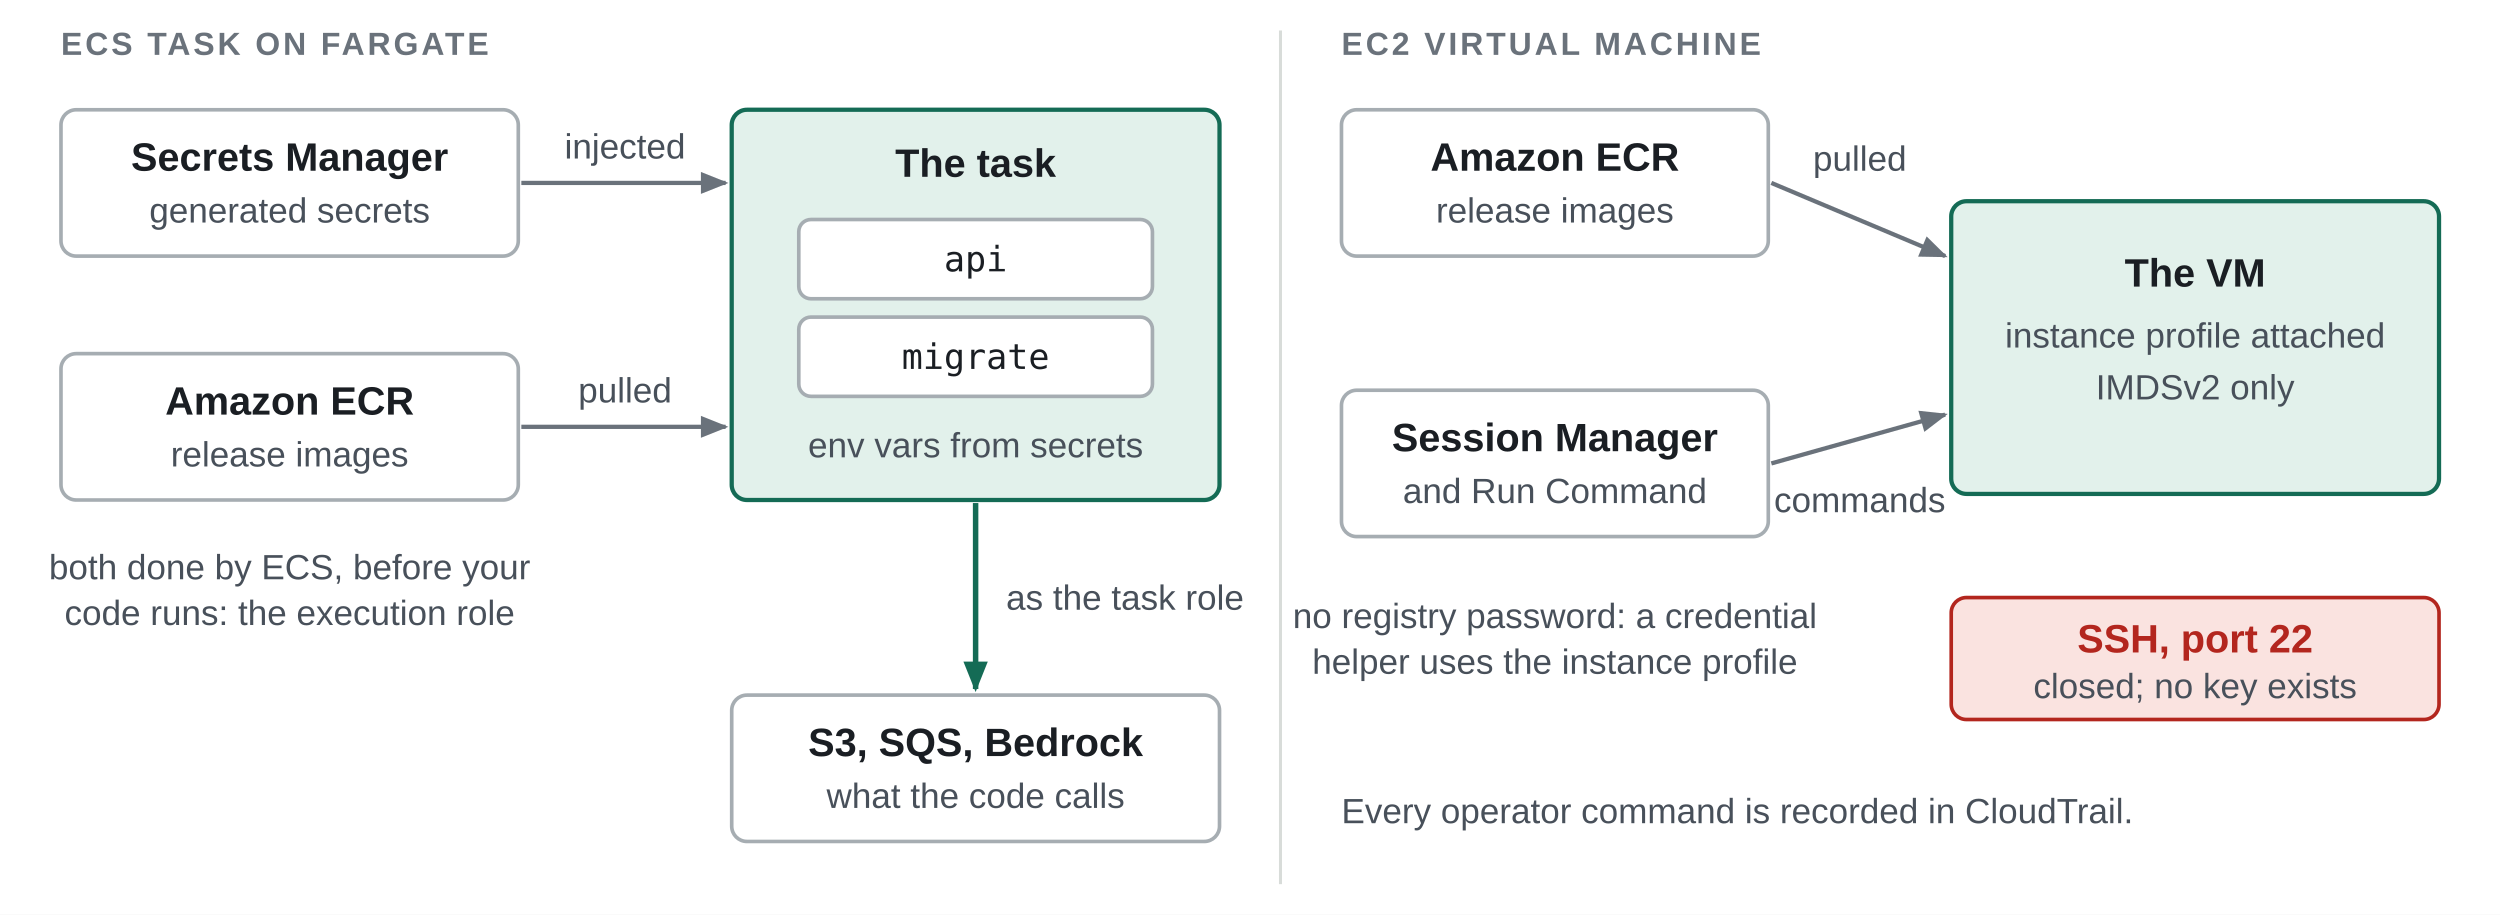
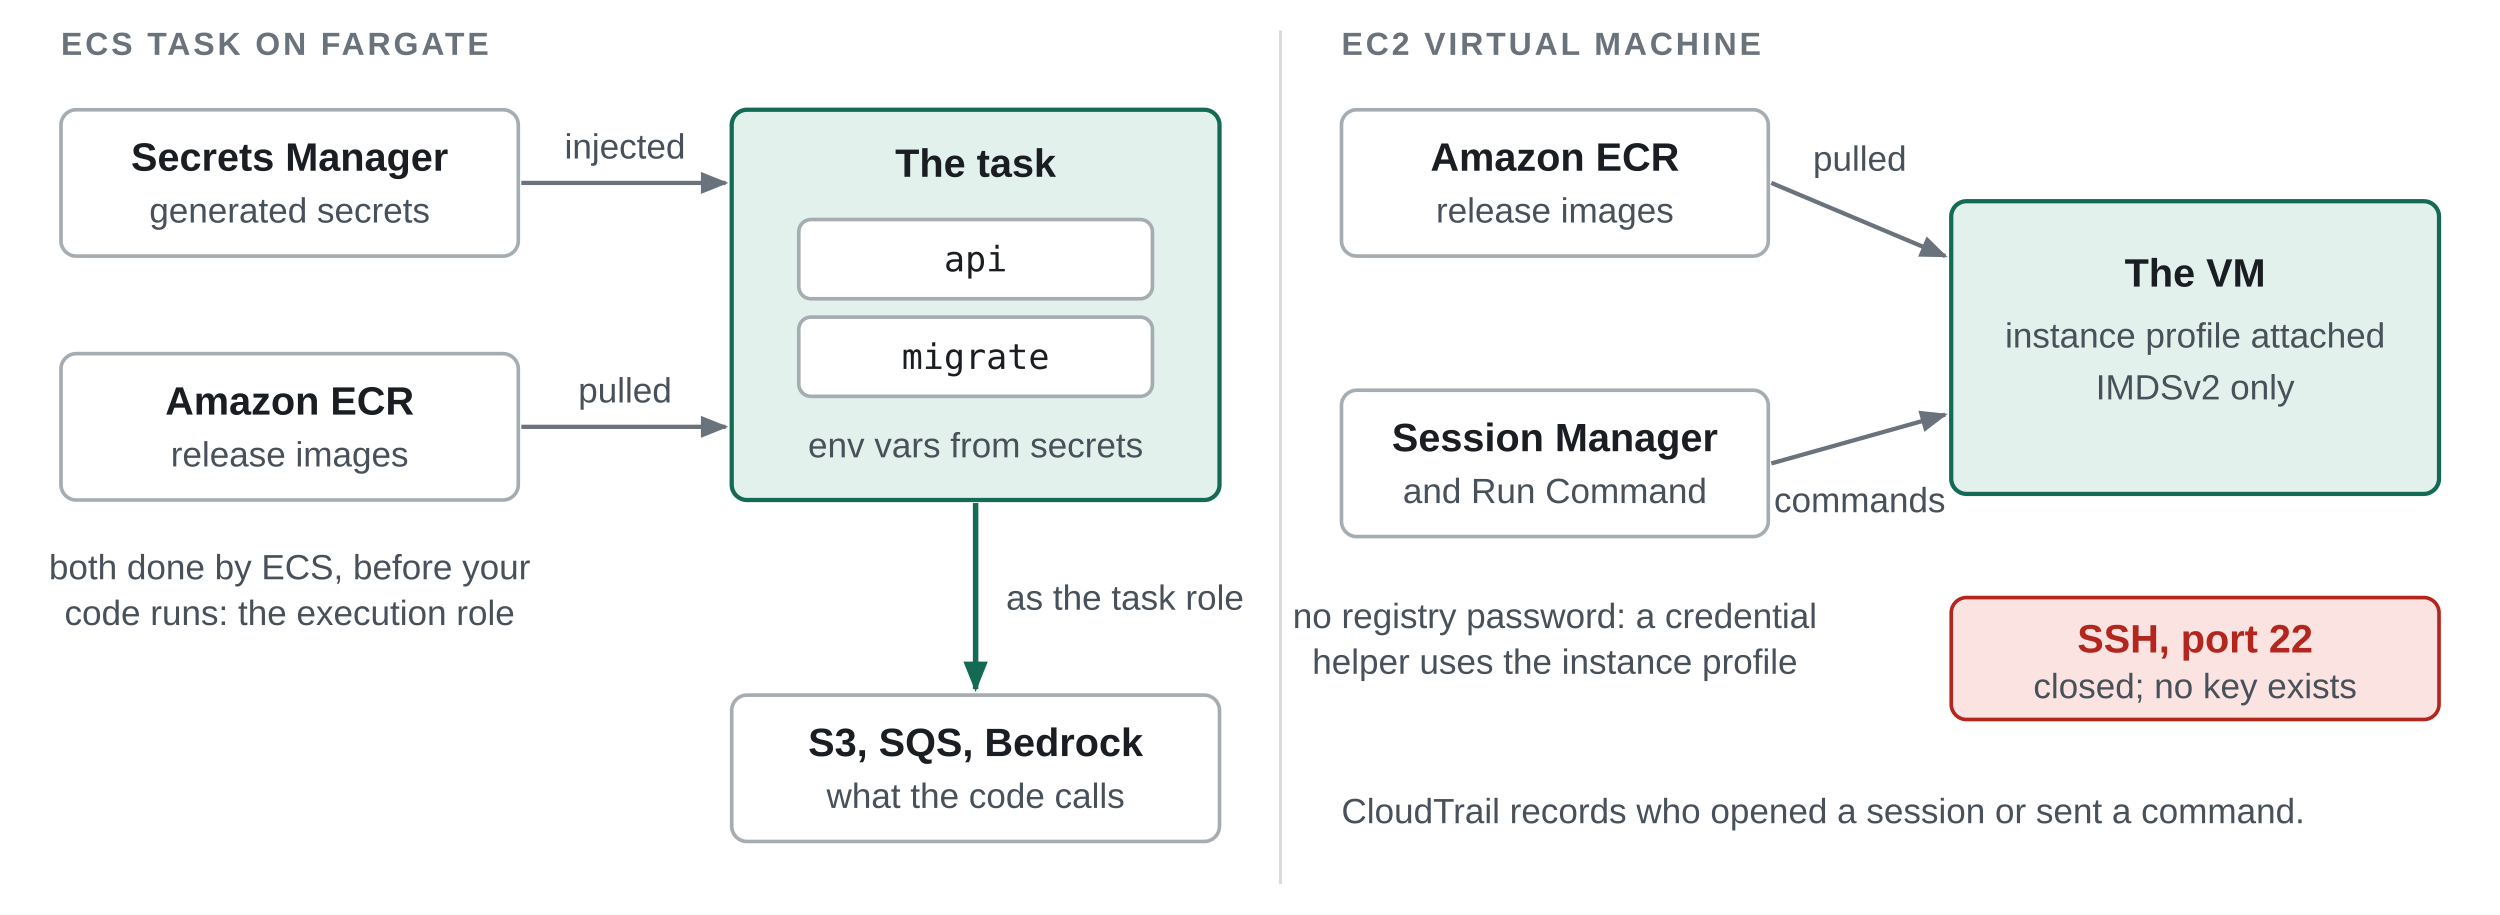
- <svg xmlns="http://www.w3.org/2000/svg" viewBox="0 0 820 300" role="img" aria-label="Left: on ECS, the execution role lets ECS pull the image from ECR and inject secrets from Secrets Manager at task start; the task role is what the code calls AWS with. Right: on EC2, the instance profile lets the ECR credential helper pull images without a password, and operators reach the VM through Session Manager rather than SSH; port 22 is closed.">
+ <svg xmlns="http://www.w3.org/2000/svg" viewBox="0 0 820 300" role="img" aria-label="Left: on ECS, the execution role lets ECS pull the image from ECR and inject secrets from Secrets Manager at task start; the task role is what the code calls AWS with. Right: on EC2, the instance profile lets the ECR credential helper pull images without a password, and operators reach the VM through Session Manager rather than SSH; port 22 is closed. CloudTrail records who opened a session or sent a command.">
  <style>text { font-family: "Archivo", Arial, Helvetica, sans-serif; fill: #1a1e23; font-size: 13px; }
.ts { font-size: 11.5px; fill: #48505a; }
.tm { font-family: "JetBrains Mono", Menlo, Consolas, monospace; font-size: 11.5px; }
.tb { font-weight: 680; }
g.ts text { font-size: 11.5px; }
.tl { font-size: 10.5px; letter-spacing: 0.09em; fill: #6a727b; font-weight: 650; }
.ta { fill: #146b55; }
.tg { fill: #2b7a3d; }
.tr { fill: #b3261e; }
.tw { fill: #965a00; }
.tmu { fill: #6a727b; }
.n { fill: #ffffff; stroke: #a6adb2; stroke-width: 1.2; }
.n-soft { fill: #eef0ed; stroke: #d8dcd9; stroke-width: 1; }
.n-acc { fill: #e2f1eb; stroke: #146b55; stroke-width: 1.4; }
.n-good { fill: #e4f2e6; stroke: #2b7a3d; stroke-width: 1.2; }
.n-bad { fill: #fae3e0; stroke: #b3261e; stroke-width: 1.2; }
.n-warn { fill: #fbf0dc; stroke: #965a00; stroke-width: 1.2; }
.zone { fill: none; stroke: #a6adb2; stroke-width: 1; stroke-dasharray: 4 4; }
.band { fill: #eef0ed; stroke: none; }
.rule { stroke: #d8dcd9; stroke-width: 1; fill: none; }
.rule-strong { stroke: #a6adb2; stroke-width: 1; fill: none; }
.e { fill: none; stroke: #6a727b; stroke-width: 1.4; }
.e-acc { fill: none; stroke: #146b55; stroke-width: 1.8; }
.e-good { fill: none; stroke: #2b7a3d; stroke-width: 1.6; }
.e-bad { fill: none; stroke: #b3261e; stroke-width: 1.6; stroke-dasharray: 5 4; }
.dash { stroke-dasharray: 4 4; }
.m { fill: #6a727b; }
.m-acc { fill: #146b55; }
.m-good { fill: #2b7a3d; }
.m-bad { fill: #b3261e; }
.dot-good { fill: #2b7a3d; }
.dot-bad { fill: #b3261e; }
.dot-muted { fill: #a6adb2; }
.fill-acc { fill: #146b55; }
.fill-good { fill: #2b7a3d; }
.fill-bad { fill: #b3261e; }
.fill-surface { fill: #ffffff; }
.s1 { stroke: #2a78d6; fill: none; stroke-width: 2; }
.s2 { stroke: #eb6834; fill: none; stroke-width: 2; }
.s3 { stroke: #1baf7a; fill: none; stroke-width: 2; }
.f1 { fill: #2a78d6; }
.f2 { fill: #eb6834; }
.f3 { fill: #1baf7a; }
.ring { stroke: #ffffff; stroke-width: 2; }
.xhair { stroke: #48505a; stroke-width: 1; stroke-dasharray: 3 3; }</style>
  <defs>
    <marker id="a" viewBox="0 0 10 10" refX="9" refY="5" markerUnits="userSpaceOnUse" markerWidth="9" markerHeight="9" orient="auto-start-reverse">
      <path class="m" d="M0,1 L10,5 L0,9 z" />
    </marker>
    <marker id="a-acc" viewBox="0 0 10 10" refX="9" refY="5" markerUnits="userSpaceOnUse" markerWidth="10" markerHeight="10" orient="auto-start-reverse">
      <path class="m-acc" d="M0,1 L10,5 L0,9 z" />
    </marker>
    <marker id="a-good" viewBox="0 0 10 10" refX="9" refY="5" markerUnits="userSpaceOnUse" markerWidth="9" markerHeight="9" orient="auto-start-reverse">
      <path class="m-good" d="M0,1 L10,5 L0,9 z" />
    </marker>
    <marker id="a-bad" viewBox="0 0 10 10" refX="9" refY="5" markerUnits="userSpaceOnUse" markerWidth="9" markerHeight="9" orient="auto-start-reverse">
      <path class="m-bad" d="M0,1 L10,5 L0,9 z" />
    </marker>
  </defs>
  <rect width="820" height="300" fill="#ffffff" />
  <text class="tl" x="20" y="18">ECS TASK ON FARGATE</text>
  <text class="tl" x="440" y="18">EC2 VIRTUAL MACHINE</text>
  <line class="rule" x1="420" y1="10" x2="420" y2="290" />
  <rect class="n" x="20" y="36" width="150" height="48" rx="5" />
  <text class="tb" x="95" y="56" text-anchor="middle">Secrets Manager</text>
  <text class="ts" x="95" y="73" text-anchor="middle">generated secrets</text>
  <rect class="n" x="20" y="116" width="150" height="48" rx="5" />
  <text class="tb" x="95" y="136" text-anchor="middle">Amazon ECR</text>
  <text class="ts" x="95" y="153" text-anchor="middle">release images</text>
  <rect class="n-acc" x="240" y="36" width="160" height="128" rx="5" />
  <text class="tb" x="320" y="58" text-anchor="middle">The task</text>
  <rect class="n" x="262" y="72" width="116" height="26" rx="4" />
  <text class="tm" x="320" y="89" text-anchor="middle">api</text>
  <rect class="n" x="262" y="104" width="116" height="26" rx="4" />
  <text class="tm" x="320" y="121" text-anchor="middle">migrate</text>
  <text class="ts" x="320" y="150" text-anchor="middle">env vars from secrets</text>
  <line class="e" x1="171" y1="60" x2="238" y2="60" marker-end="url(#a)" />
  <text class="ts" x="205" y="52" text-anchor="middle">injected</text>
  <line class="e" x1="171" y1="140" x2="238" y2="140" marker-end="url(#a)" />
  <text class="ts" x="205" y="132" text-anchor="middle">pulled</text>
  <text class="ts" x="95" y="190" text-anchor="middle">both done by ECS, before your</text>
  <text class="ts" x="95" y="205" text-anchor="middle">code runs: the execution role</text>
  <rect class="n" x="240" y="228" width="160" height="48" rx="5" />
  <text class="tb" x="320" y="248" text-anchor="middle">S3, SQS, Bedrock</text>
  <text class="ts" x="320" y="265" text-anchor="middle">what the code calls</text>
  <line class="e-acc" x1="320" y1="165" x2="320" y2="226" marker-end="url(#a-acc)" />
  <text class="ts" x="330" y="200">as the task role</text>
  <rect class="n" x="440" y="36" width="140" height="48" rx="5" />
  <text class="tb" x="510" y="56" text-anchor="middle">Amazon ECR</text>
  <text class="ts" x="510" y="73" text-anchor="middle">release images</text>
  <rect class="n" x="440" y="128" width="140" height="48" rx="5" />
  <text class="tb" x="510" y="148" text-anchor="middle">Session Manager</text>
  <text class="ts" x="510" y="165" text-anchor="middle">and Run Command</text>
  <rect class="n-acc" x="640" y="66" width="160" height="96" rx="5" />
  <text class="tb" x="720" y="94" text-anchor="middle">The VM</text>
  <text class="ts" x="720" y="114" text-anchor="middle">instance profile attached</text>
  <text class="ts" x="720" y="131" text-anchor="middle">IMDSv2 only</text>
  <line class="e" x1="581" y1="60" x2="638" y2="84" marker-end="url(#a)" />
  <text class="ts" x="610" y="56" text-anchor="middle">pulled</text>
  <line class="e" x1="581" y1="152" x2="638" y2="136" marker-end="url(#a)" />
  <text class="ts" x="610" y="168" text-anchor="middle">commands</text>
  <text class="ts" x="510" y="206" text-anchor="middle">no registry password: a credential</text>
  <text class="ts" x="510" y="221" text-anchor="middle">helper uses the instance profile</text>
  <rect class="n-bad" x="640" y="196" width="160" height="40" rx="5" />
  <text class="tb tr" x="720" y="214" text-anchor="middle">SSH, port 22</text>
  <text class="ts" x="720" y="229" text-anchor="middle">closed; no key exists</text>
-   <text class="ts" x="440" y="270">Every operator command is recorded in CloudTrail.</text>
+   <text class="ts" x="440" y="270">CloudTrail records who opened a session or sent a command.</text>
</svg>
